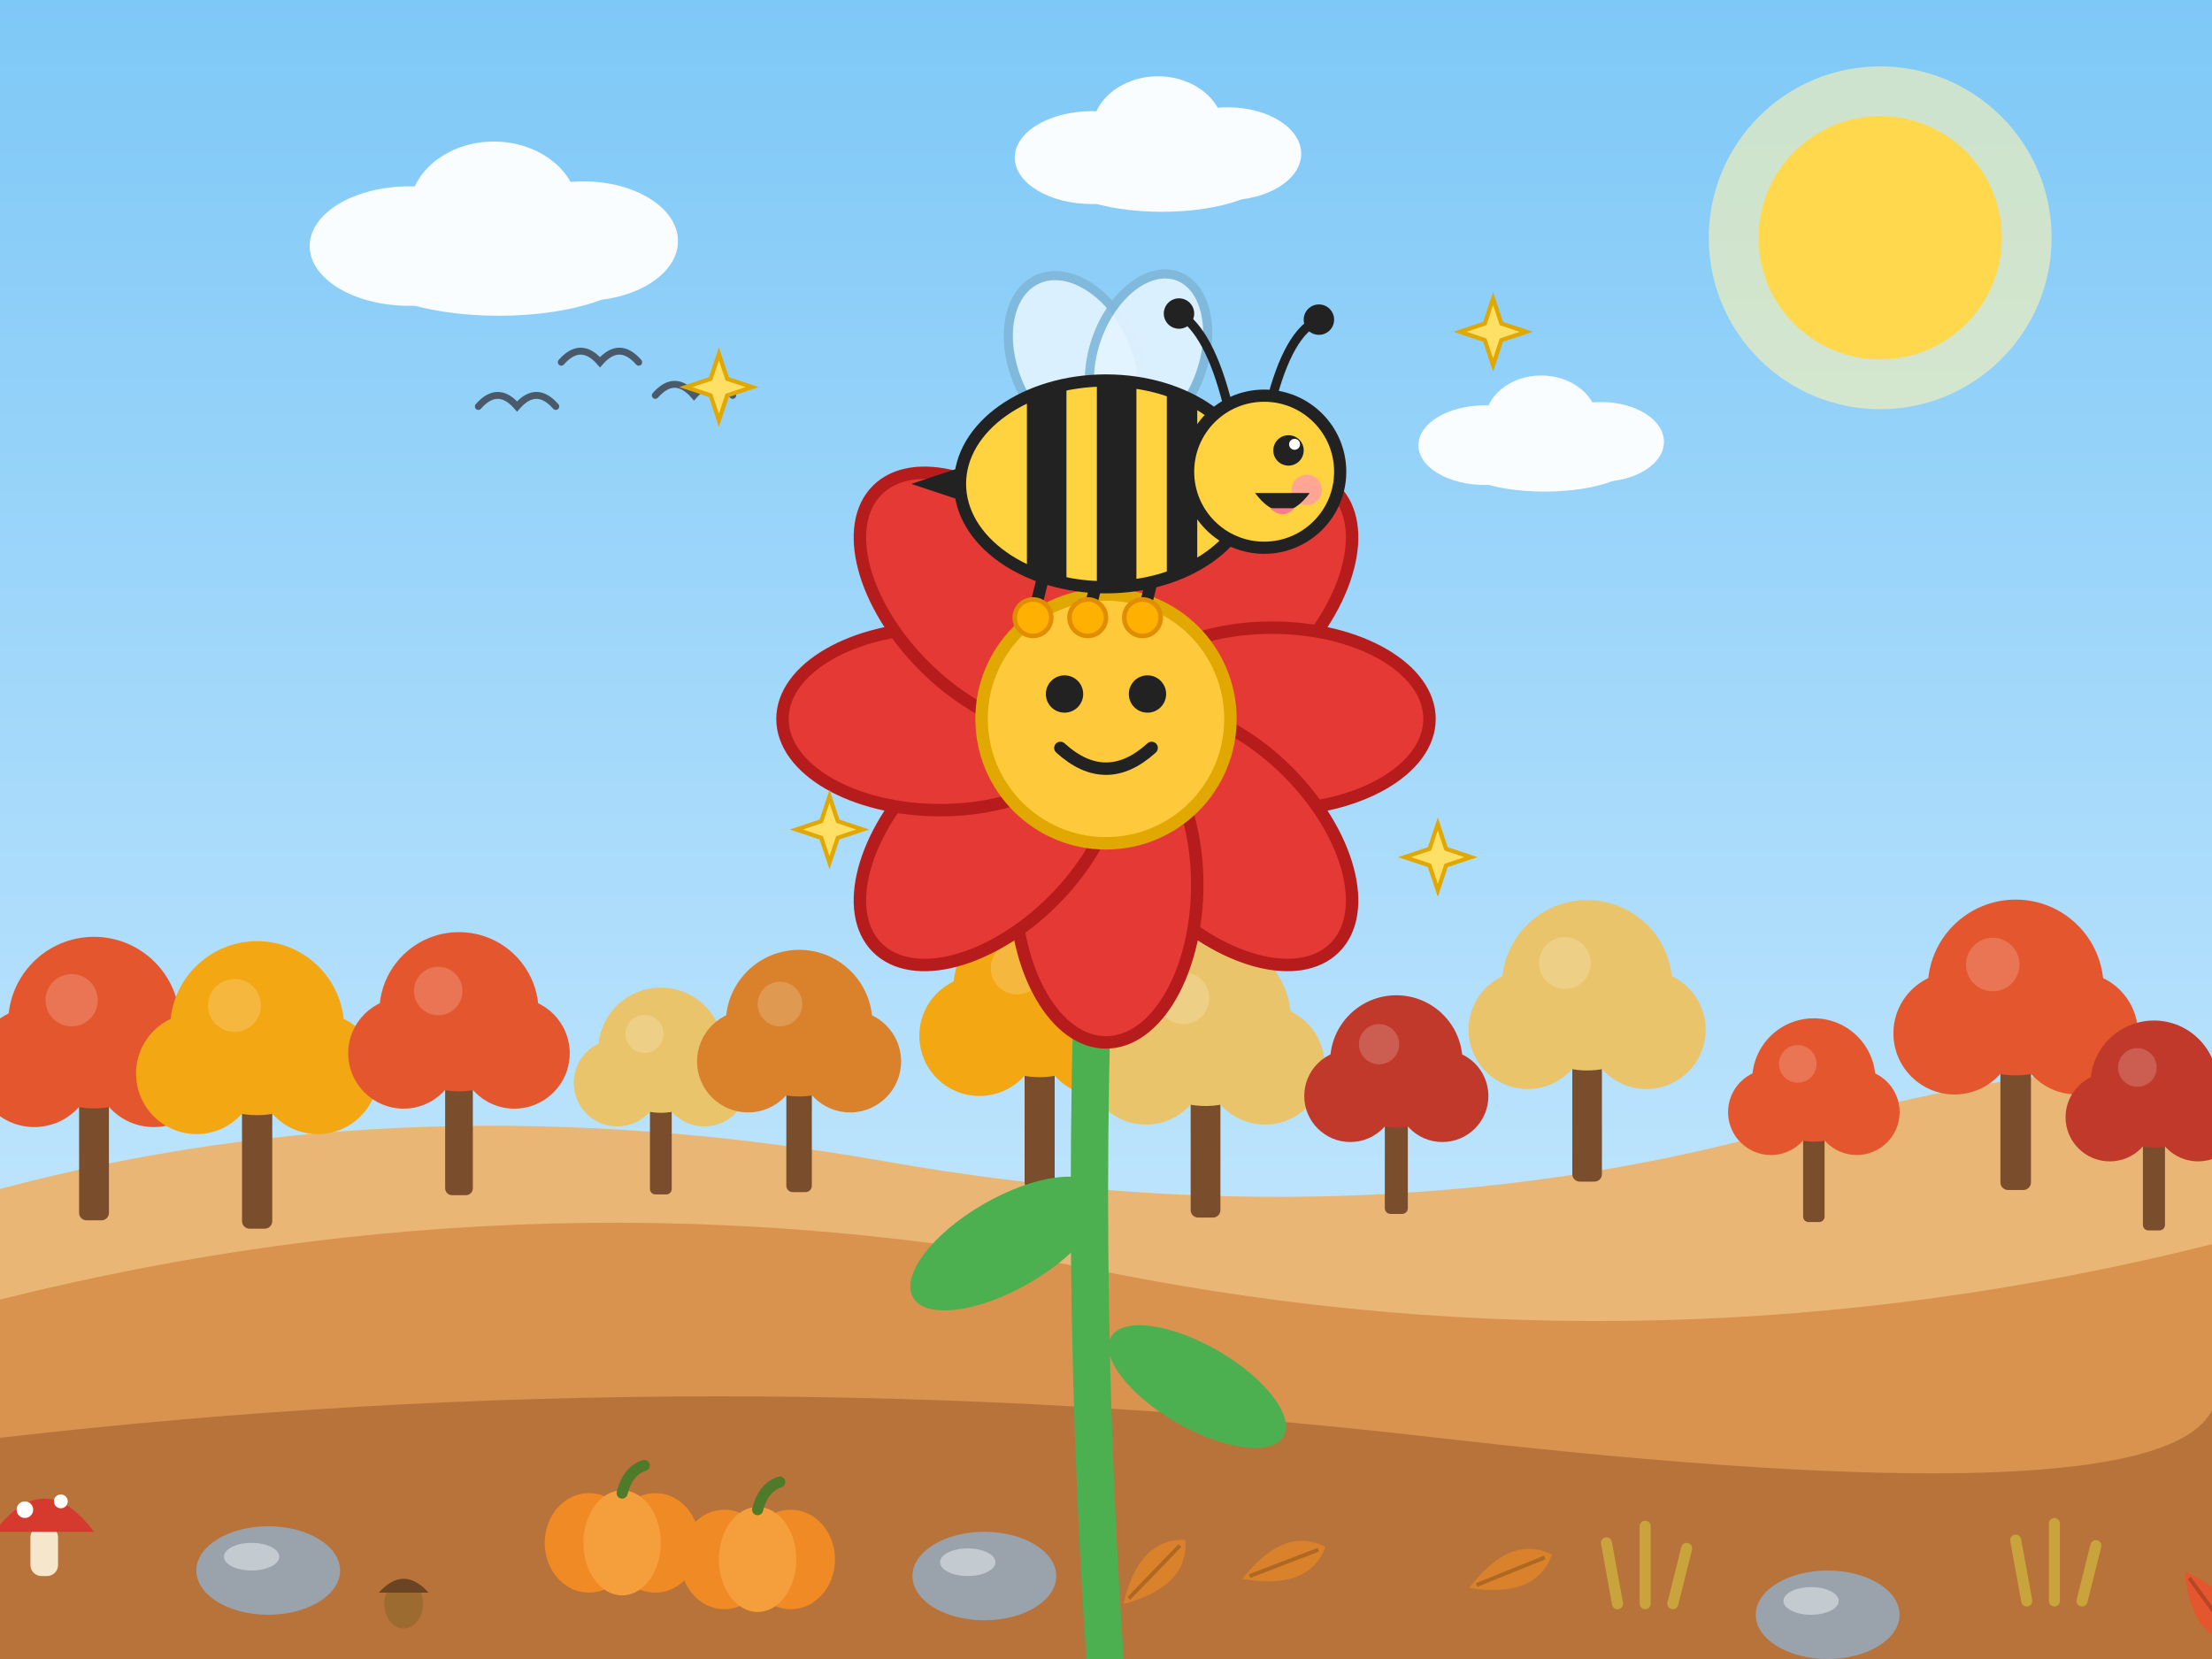
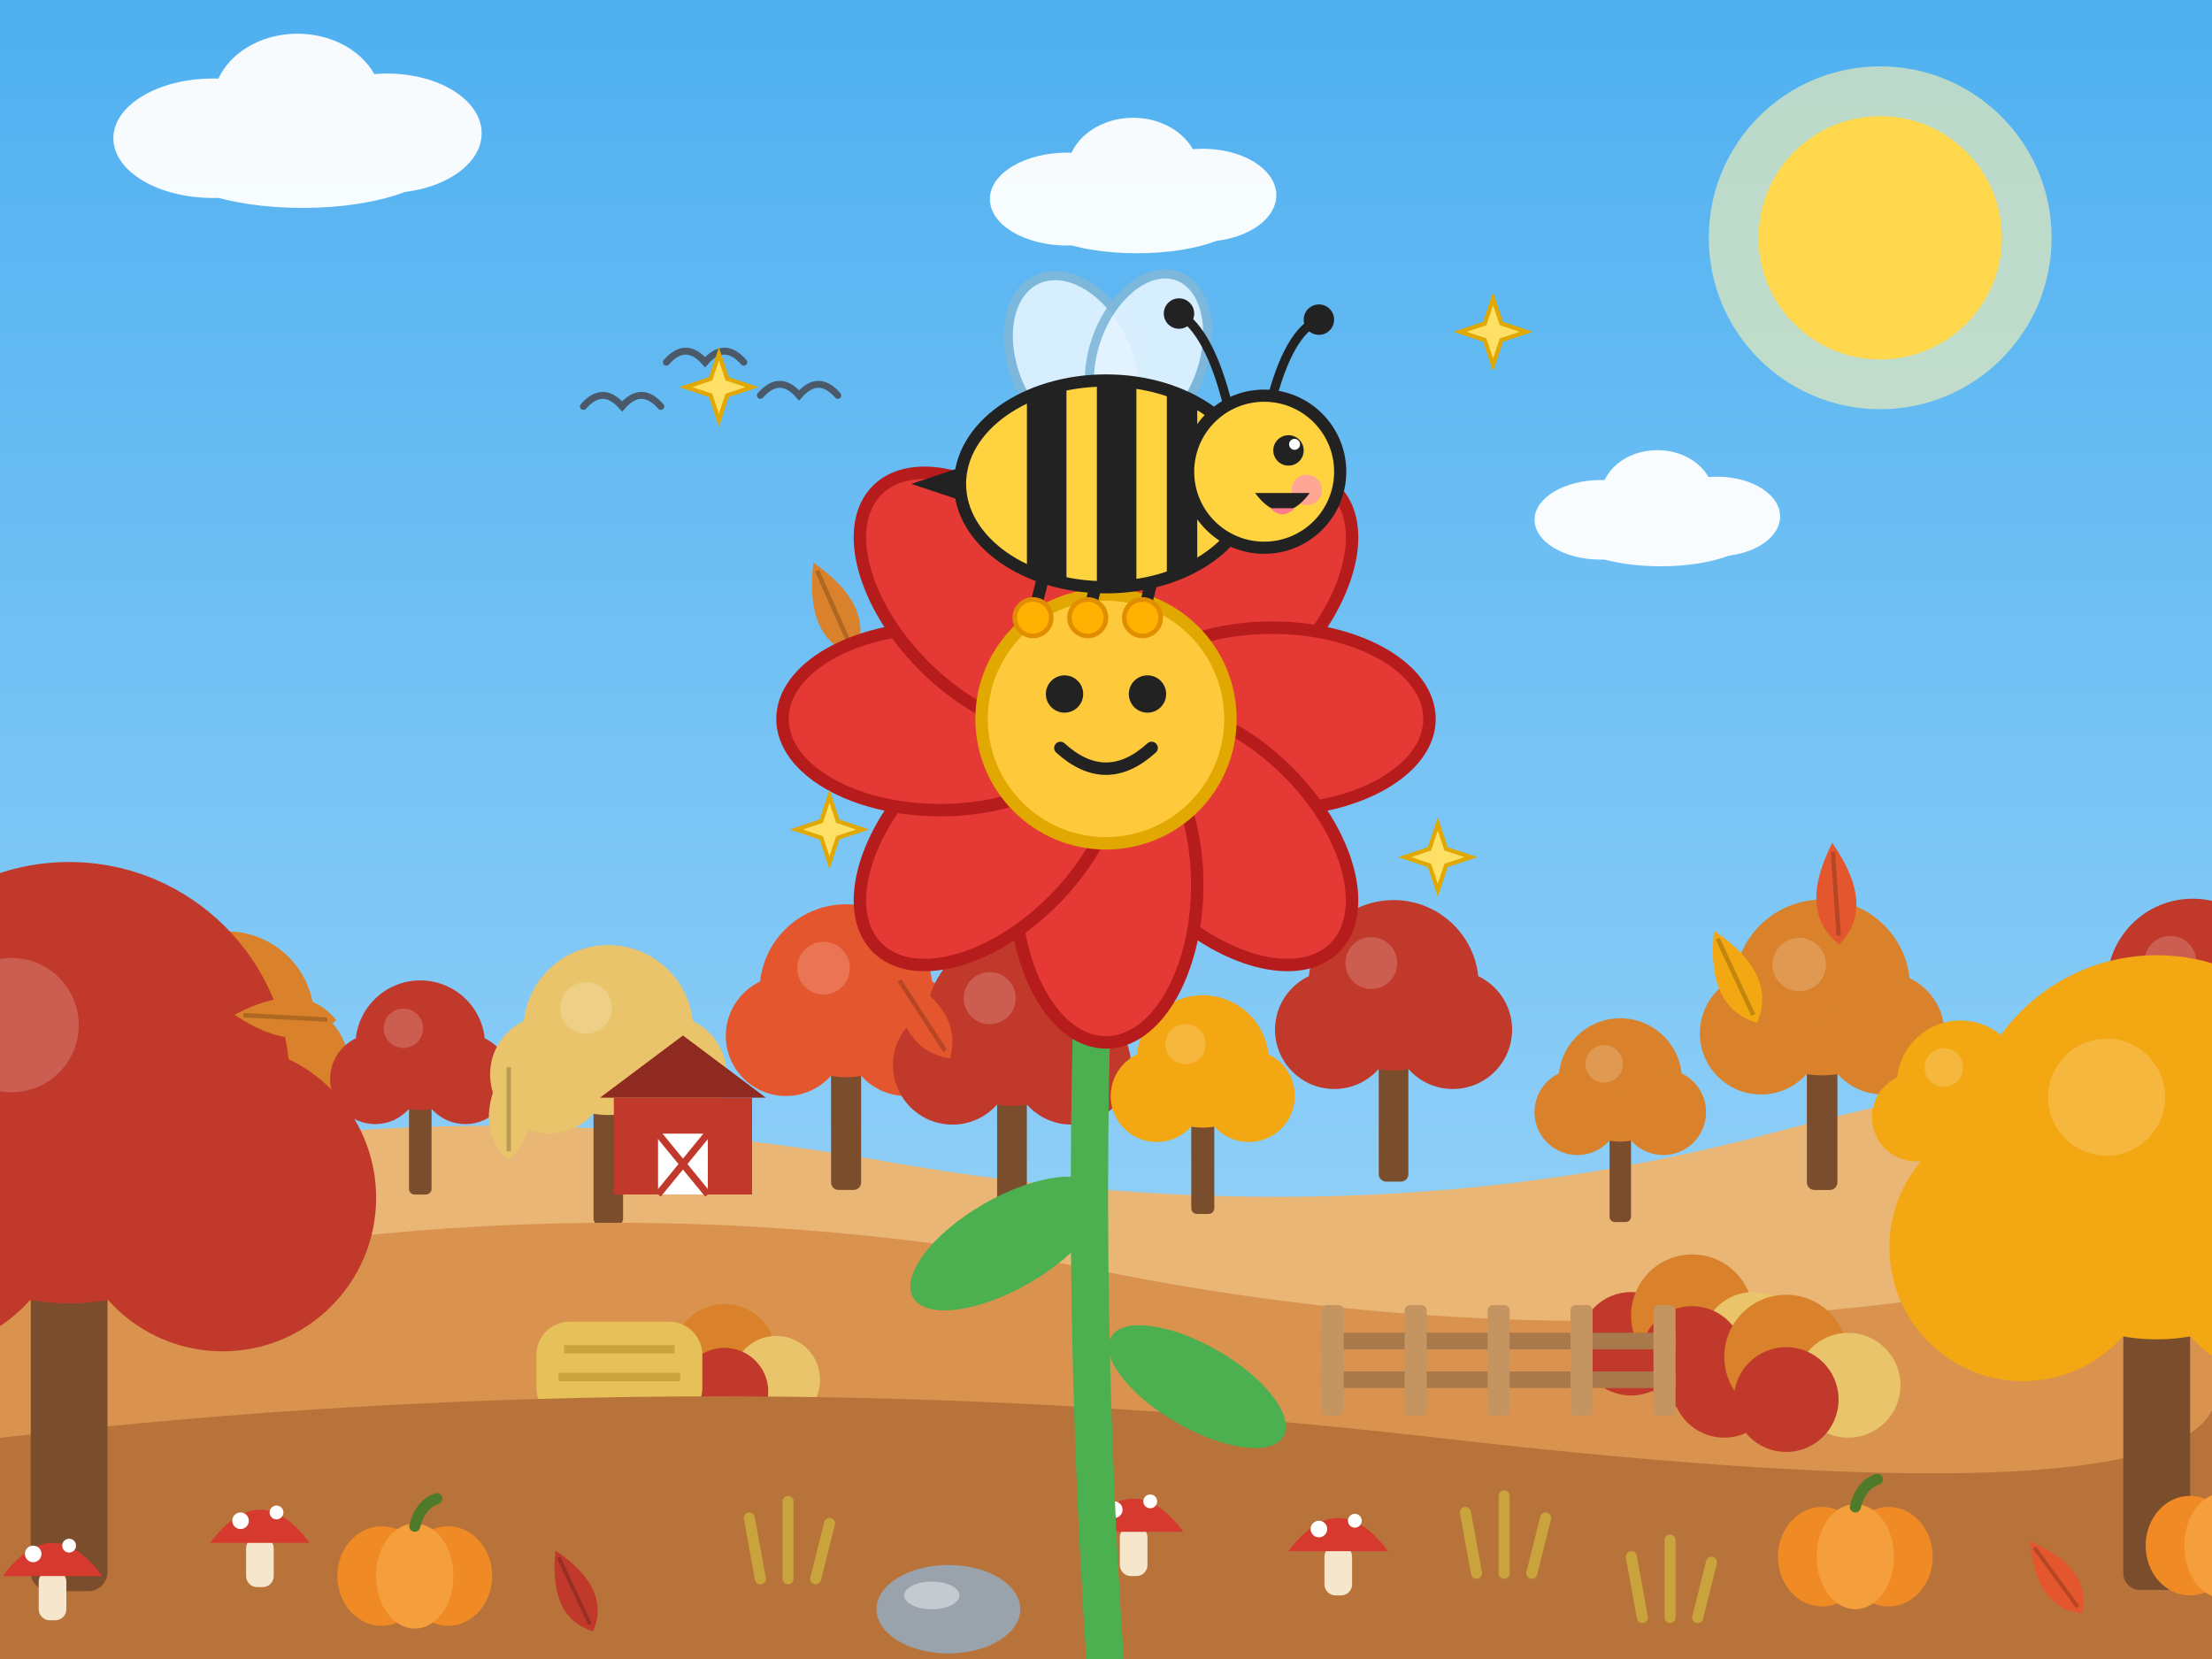
<svg xmlns="http://www.w3.org/2000/svg" viewBox="0 0 800 600">
  <defs>
    <linearGradient id="sky" x1="0" y1="0" x2="0" y2="1">
-       <stop offset="0" stop-color="#7EC8F7" />
-       <stop offset="1" stop-color="#D4EEFF" />
+       <stop offset="0" stop-color="#4FB0F0" />
+       <stop offset="1" stop-color="#A6DAFA" />
    </linearGradient>
  </defs>
  <rect width="800" height="600" fill="url(#sky)" />
  <circle cx="680" cy="86" r="62" fill="#FFF3B0" opacity=".6" />
  <circle cx="680" cy="86" r="44" fill="#FFD84D" />
-   <g transform="translate(148 89) scale(0.9)" fill="#fff" opacity=".95">
+   <g transform="translate(77 50) scale(0.9)" fill="#fff" opacity=".95">
    <ellipse cx="0" cy="0" rx="40" ry="24" />
    <ellipse cx="34" cy="-14" rx="34" ry="28" />
    <ellipse cx="70" cy="-2" rx="38" ry="24" />
    <ellipse cx="36" cy="8" rx="56" ry="20" />
  </g>
-   <g transform="translate(395 57) scale(0.7)" fill="#fff" opacity=".95">
+   <g transform="translate(386 72) scale(0.7)" fill="#fff" opacity=".95">
    <ellipse cx="0" cy="0" rx="40" ry="24" />
    <ellipse cx="34" cy="-14" rx="34" ry="28" />
    <ellipse cx="70" cy="-2" rx="38" ry="24" />
    <ellipse cx="36" cy="8" rx="56" ry="20" />
  </g>
-   <g transform="translate(537 161) scale(0.6)" fill="#fff" opacity=".95">
+   <g transform="translate(579 188) scale(0.6)" fill="#fff" opacity=".95">
    <ellipse cx="0" cy="0" rx="40" ry="24" />
    <ellipse cx="34" cy="-14" rx="34" ry="28" />
    <ellipse cx="70" cy="-2" rx="38" ry="24" />
    <ellipse cx="36" cy="8" rx="56" ry="20" />
  </g>
-   <path d="M203 131 q7 -8 14 0 q7 -8 14 0" fill="none" stroke="#4A5A6A" stroke-width="2.5" stroke-linecap="round" />
-   <path d="M237 143 q7 -8 14 0 q7 -8 14 0" fill="none" stroke="#4A5A6A" stroke-width="2.5" stroke-linecap="round" />
-   <path d="M173 147 q7 -8 14 0 q7 -8 14 0" fill="none" stroke="#4A5A6A" stroke-width="2.5" stroke-linecap="round" />
+   <path d="M241 131 q7 -8 14 0 q7 -8 14 0" fill="none" stroke="#4A5A6A" stroke-width="2.5" stroke-linecap="round" />
+   <path d="M275 143 q7 -8 14 0 q7 -8 14 0" fill="none" stroke="#4A5A6A" stroke-width="2.5" stroke-linecap="round" />
+   <path d="M211 147 q7 -8 14 0 q7 -8 14 0" fill="none" stroke="#4A5A6A" stroke-width="2.5" stroke-linecap="round" />
  <path d="M0 430 Q150 390 320 420 T640 410 T800 400 V600 H0Z" fill="#E9B676" />
-   <g transform="translate(34 440) scale(0.6745745)">
+   <g transform="translate(37 445) scale(0.6250246)">
+     <rect x="-8" y="-72" width="16" height="74" rx="4" fill="#7A4E2D" />
+     <circle cx="0" cy="-104" r="46" fill="#E9C46A" />
+     <circle cx="-32" cy="-80" r="32" fill="#E9C46A" />
+     <circle cx="32" cy="-80" r="32" fill="#E9C46A" />
+     <circle cx="-12" cy="-116" r="14" fill="#fff" opacity=".18" />
+   </g>
+   <g transform="translate(82 440) scale(0.6878178)">
+     <rect x="-8" y="-72" width="16" height="74" rx="4" fill="#7A4E2D" />
+     <circle cx="0" cy="-104" r="46" fill="#D9822B" />
+     <circle cx="-32" cy="-80" r="32" fill="#D9822B" />
+     <circle cx="32" cy="-80" r="32" fill="#D9822B" />
+     <circle cx="-12" cy="-116" r="14" fill="#fff" opacity=".18" />
+   </g>
+   <g transform="translate(152 431) scale(0.5095031)">
+     <rect x="-8" y="-72" width="16" height="74" rx="4" fill="#7A4E2D" />
+     <circle cx="0" cy="-104" r="46" fill="#C0392B" />
+     <circle cx="-32" cy="-80" r="32" fill="#C0392B" />
+     <circle cx="32" cy="-80" r="32" fill="#C0392B" />
+     <circle cx="-12" cy="-116" r="14" fill="#fff" opacity=".18" />
+   </g>
+   <g transform="translate(220 442) scale(0.6679314)">
+     <rect x="-8" y="-72" width="16" height="74" rx="4" fill="#7A4E2D" />
+     <circle cx="0" cy="-104" r="46" fill="#E9C46A" />
+     <circle cx="-32" cy="-80" r="32" fill="#E9C46A" />
+     <circle cx="32" cy="-80" r="32" fill="#E9C46A" />
+     <circle cx="-12" cy="-116" r="14" fill="#fff" opacity=".18" />
+   </g>
+   <g transform="translate(306 429) scale(0.6797389)">
    <rect x="-8" y="-72" width="16" height="74" rx="4" fill="#7A4E2D" />
    <circle cx="0" cy="-104" r="46" fill="#E4572E" />
    <circle cx="-32" cy="-80" r="32" fill="#E4572E" />
    <circle cx="32" cy="-80" r="32" fill="#E4572E" />
    <circle cx="-12" cy="-116" r="14" fill="#fff" opacity=".18" />
  </g>
-   <g transform="translate(93 443) scale(0.6840965)">
+   <g transform="translate(366 439) scale(0.672394)">
+     <rect x="-8" y="-72" width="16" height="74" rx="4" fill="#7A4E2D" />
+     <circle cx="0" cy="-104" r="46" fill="#C0392B" />
+     <circle cx="-32" cy="-80" r="32" fill="#C0392B" />
+     <circle cx="32" cy="-80" r="32" fill="#C0392B" />
+     <circle cx="-12" cy="-116" r="14" fill="#fff" opacity=".18" />
+   </g>
+   <g transform="translate(435 438) scale(0.5202961)">
    <rect x="-8" y="-72" width="16" height="74" rx="4" fill="#7A4E2D" />
    <circle cx="0" cy="-104" r="46" fill="#F3A712" />
    <circle cx="-32" cy="-80" r="32" fill="#F3A712" />
    <circle cx="32" cy="-80" r="32" fill="#F3A712" />
    <circle cx="-12" cy="-116" r="14" fill="#fff" opacity=".18" />
  </g>
-   <g transform="translate(166 431) scale(0.6258701)">
-     <rect x="-8" y="-72" width="16" height="74" rx="4" fill="#7A4E2D" />
-     <circle cx="0" cy="-104" r="46" fill="#E4572E" />
-     <circle cx="-32" cy="-80" r="32" fill="#E4572E" />
-     <circle cx="32" cy="-80" r="32" fill="#E4572E" />
-     <circle cx="-12" cy="-116" r="14" fill="#fff" opacity=".18" />
-   </g>
-   <g transform="translate(239 431) scale(0.492107)">
-     <rect x="-8" y="-72" width="16" height="74" rx="4" fill="#7A4E2D" />
-     <circle cx="0" cy="-104" r="46" fill="#E9C46A" />
-     <circle cx="-32" cy="-80" r="32" fill="#E9C46A" />
-     <circle cx="32" cy="-80" r="32" fill="#E9C46A" />
-     <circle cx="-12" cy="-116" r="14" fill="#fff" opacity=".18" />
-   </g>
-   <g transform="translate(289 430) scale(0.5765673)">
+   <g transform="translate(504 426) scale(0.6698433)">
+     <rect x="-8" y="-72" width="16" height="74" rx="4" fill="#7A4E2D" />
+     <circle cx="0" cy="-104" r="46" fill="#C0392B" />
+     <circle cx="-32" cy="-80" r="32" fill="#C0392B" />
+     <circle cx="32" cy="-80" r="32" fill="#C0392B" />
+     <circle cx="-12" cy="-116" r="14" fill="#fff" opacity=".18" />
+   </g>
+   <g transform="translate(586 441) scale(0.4847857)">
    <rect x="-8" y="-72" width="16" height="74" rx="4" fill="#7A4E2D" />
    <circle cx="0" cy="-104" r="46" fill="#D9822B" />
    <circle cx="-32" cy="-80" r="32" fill="#D9822B" />
    <circle cx="32" cy="-80" r="32" fill="#D9822B" />
    <circle cx="-12" cy="-116" r="14" fill="#fff" opacity=".18" />
  </g>
-   <g transform="translate(376 429) scale(0.6797389)">
+   <g transform="translate(659 429) scale(0.6910031)">
+     <rect x="-8" y="-72" width="16" height="74" rx="4" fill="#7A4E2D" />
+     <circle cx="0" cy="-104" r="46" fill="#D9822B" />
+     <circle cx="-32" cy="-80" r="32" fill="#D9822B" />
+     <circle cx="32" cy="-80" r="32" fill="#D9822B" />
+     <circle cx="-12" cy="-116" r="14" fill="#fff" opacity=".18" />
+   </g>
+   <g transform="translate(709 444) scale(0.4994176)">
    <rect x="-8" y="-72" width="16" height="74" rx="4" fill="#7A4E2D" />
    <circle cx="0" cy="-104" r="46" fill="#F3A712" />
    <circle cx="-32" cy="-80" r="32" fill="#F3A712" />
    <circle cx="32" cy="-80" r="32" fill="#F3A712" />
    <circle cx="-12" cy="-116" r="14" fill="#fff" opacity=".18" />
  </g>
-   <g transform="translate(436 439) scale(0.672394)">
-     <rect x="-8" y="-72" width="16" height="74" rx="4" fill="#7A4E2D" />
-     <circle cx="0" cy="-104" r="46" fill="#E9C46A" />
-     <circle cx="-32" cy="-80" r="32" fill="#E9C46A" />
-     <circle cx="32" cy="-80" r="32" fill="#E9C46A" />
-     <circle cx="-12" cy="-116" r="14" fill="#fff" opacity=".18" />
-   </g>
-   <g transform="translate(505 438) scale(0.5202961)">
-     <rect x="-8" y="-72" width="16" height="74" rx="4" fill="#7A4E2D" />
-     <circle cx="0" cy="-104" r="46" fill="#C0392B" />
-     <circle cx="-32" cy="-80" r="32" fill="#C0392B" />
-     <circle cx="32" cy="-80" r="32" fill="#C0392B" />
-     <circle cx="-12" cy="-116" r="14" fill="#fff" opacity=".18" />
-   </g>
-   <g transform="translate(574 426) scale(0.6698433)">
-     <rect x="-8" y="-72" width="16" height="74" rx="4" fill="#7A4E2D" />
-     <circle cx="0" cy="-104" r="46" fill="#E9C46A" />
-     <circle cx="-32" cy="-80" r="32" fill="#E9C46A" />
-     <circle cx="32" cy="-80" r="32" fill="#E9C46A" />
-     <circle cx="-12" cy="-116" r="14" fill="#fff" opacity=".18" />
-   </g>
-   <g transform="translate(656 441) scale(0.4847857)">
-     <rect x="-8" y="-72" width="16" height="74" rx="4" fill="#7A4E2D" />
-     <circle cx="0" cy="-104" r="46" fill="#E4572E" />
-     <circle cx="-32" cy="-80" r="32" fill="#E4572E" />
-     <circle cx="32" cy="-80" r="32" fill="#E4572E" />
-     <circle cx="-12" cy="-116" r="14" fill="#fff" opacity=".18" />
-   </g>
-   <g transform="translate(729 429) scale(0.6910031)">
-     <rect x="-8" y="-72" width="16" height="74" rx="4" fill="#7A4E2D" />
-     <circle cx="0" cy="-104" r="46" fill="#E4572E" />
-     <circle cx="-32" cy="-80" r="32" fill="#E4572E" />
-     <circle cx="32" cy="-80" r="32" fill="#E4572E" />
-     <circle cx="-12" cy="-116" r="14" fill="#fff" opacity=".18" />
-   </g>
-   <g transform="translate(779 444) scale(0.4994176)">
-     <rect x="-8" y="-72" width="16" height="74" rx="4" fill="#7A4E2D" />
-     <circle cx="0" cy="-104" r="46" fill="#C0392B" />
-     <circle cx="-32" cy="-80" r="32" fill="#C0392B" />
-     <circle cx="32" cy="-80" r="32" fill="#C0392B" />
-     <circle cx="-12" cy="-116" r="14" fill="#fff" opacity=".18" />
+   <g transform="translate(793 426) scale(0.6731188)">
+     <rect x="-8" y="-72" width="16" height="74" rx="4" fill="#7A4E2D" />
+     <circle cx="0" cy="-104" r="46" fill="#C0392B" />
+     <circle cx="-32" cy="-80" r="32" fill="#C0392B" />
+     <circle cx="32" cy="-80" r="32" fill="#C0392B" />
+     <circle cx="-12" cy="-116" r="14" fill="#fff" opacity=".18" />
+   </g>
+   <g transform="translate(247 432) scale(0.5)">
+     <rect x="-50" y="-70" width="100" height="70" fill="#C0392B" />
+     <polygon points="-60,-70 0,-115 60,-70" fill="#8E2A20" />
+     <rect x="-18" y="-44" width="36" height="44" fill="#fff" />
+     <path d="M-18 -44 L18 0 M18 -44 L-18 0" stroke="#C0392B" stroke-width="5" />
  </g>
  <path d="M0 470 Q200 420 400 460 T800 450 V600 H0Z" fill="#D9934E" />
+   <g transform="translate(612 486) scale(0.850241)">
+     <circle cx="-26" cy="0" r="22" fill="#C0392B" />
+     <circle cx="0" cy="-12" r="26" fill="#D9822B" />
+     <circle cx="26" cy="0" r="22" fill="#E9C46A" />
+     <circle cx="0" cy="6" r="22" fill="#C0392B" />
+   </g>
+   <g transform="translate(646 501) scale(0.8612763)">
+     <circle cx="-26" cy="0" r="22" fill="#C0392B" />
+     <circle cx="0" cy="-12" r="26" fill="#D9822B" />
+     <circle cx="26" cy="0" r="22" fill="#E9C46A" />
+     <circle cx="0" cy="6" r="22" fill="#C0392B" />
+   </g>
+   <g transform="translate(262 499) scale(0.7206461)">
+     <circle cx="-26" cy="0" r="22" fill="#C0392B" />
+     <circle cx="0" cy="-12" r="26" fill="#D9822B" />
+     <circle cx="26" cy="0" r="22" fill="#E9C46A" />
+     <circle cx="0" cy="6" r="22" fill="#C0392B" />
+   </g>
+   <g transform="translate(478 512)">
+     <rect x="0" y="-30" width="128" height="6" fill="#A8794A" />
+     <rect x="0" y="-16" width="128" height="6" fill="#A8794A" />
+     <rect x="0" y="-40" width="8" height="40" rx="2" fill="#C49461" />
+     <rect x="30" y="-40" width="8" height="40" rx="2" fill="#C49461" />
+     <rect x="60" y="-40" width="8" height="40" rx="2" fill="#C49461" />
+     <rect x="90" y="-40" width="8" height="40" rx="2" fill="#C49461" />
+     <rect x="120" y="-40" width="8" height="40" rx="2" fill="#C49461" />
+   </g>
+   <g transform="translate(224 514)">
+     <rect x="-30" y="-36" width="60" height="36" rx="12" fill="#E6C15A" />
+     <path d="M-20 -26 h40 M-22 -16 h44 M-20 -6 h40" stroke="#C9A33B" stroke-width="3" />
+   </g>
  <path d="M0 520 Q260 490 520 520 T800 510 V600 H0Z" fill="#B8733A" />
-   <g transform="translate(16 570)">
+   <g transform="translate(25 572) scale(1.734929)">
+     <rect x="-8" y="-72" width="16" height="74" rx="4" fill="#7A4E2D" />
+     <circle cx="0" cy="-104" r="46" fill="#C0392B" />
+     <circle cx="-32" cy="-80" r="32" fill="#C0392B" />
+     <circle cx="32" cy="-80" r="32" fill="#C0392B" />
+     <circle cx="-12" cy="-116" r="14" fill="#fff" opacity=".18" />
+   </g>
+   <g transform="translate(780 572) scale(1.5103)">
+     <rect x="-8" y="-72" width="16" height="74" rx="4" fill="#7A4E2D" />
+     <circle cx="0" cy="-104" r="46" fill="#F3A712" />
+     <circle cx="-32" cy="-80" r="32" fill="#F3A712" />
+     <circle cx="32" cy="-80" r="32" fill="#F3A712" />
+     <circle cx="-12" cy="-116" r="14" fill="#fff" opacity=".18" />
+   </g>
+   <g transform="translate(628 354) rotate(155) scale(0.8)">
+     <path d="M0 -22 Q18 -6 0 24 Q-18 -6 0 -22Z" fill="#F3A712" />
+     <path d="M0 -18 V20" stroke="#00000033" stroke-width="2" />
+   </g>
+   <g transform="translate(334 368) rotate(147) scale(0.8)">
+     <path d="M0 -22 Q18 -6 0 24 Q-18 -6 0 -22Z" fill="#E4572E" />
+     <path d="M0 -18 V20" stroke="#00000033" stroke-width="2" />
+   </g>
+   <g transform="translate(184 402) rotate(180) scale(0.8)">
+     <path d="M0 -22 Q18 -6 0 24 Q-18 -6 0 -22Z" fill="#E9C46A" />
+     <path d="M0 -18 V20" stroke="#00000033" stroke-width="2" />
+   </g>
+   <g transform="translate(302 221) rotate(156) scale(0.8)">
+     <path d="M0 -22 Q18 -6 0 24 Q-18 -6 0 -22Z" fill="#D9822B" />
+     <path d="M0 -18 V20" stroke="#00000033" stroke-width="2" />
+   </g>
+   <g transform="translate(104 368) rotate(93) scale(0.8)">
+     <path d="M0 -22 Q18 -6 0 24 Q-18 -6 0 -22Z" fill="#D9822B" />
+     <path d="M0 -18 V20" stroke="#00000033" stroke-width="2" />
+   </g>
+   <g transform="translate(664 324) rotate(176) scale(0.8)">
+     <path d="M0 -22 Q18 -6 0 24 Q-18 -6 0 -22Z" fill="#E4572E" />
+     <path d="M0 -18 V20" stroke="#00000033" stroke-width="2" />
+   </g>
+   <g transform="translate(19 586)">
    <rect x="-5" y="-18" width="10" height="18" rx="4" fill="#F5E6CC" />
    <path d="M-18 -16 Q0 -40 18 -16Z" fill="#D63A2F" />
    <circle cx="-7" cy="-24" r="3" fill="#fff" />
    <circle cx="6" cy="-27" r="2.5" fill="#fff" />
  </g>
-   <g transform="translate(97 568) scale(1.0)">
-     <ellipse cx="0" cy="0" rx="26" ry="16" fill="#9AA3AB" />
-     <ellipse cx="-6" cy="-5" rx="10" ry="5" fill="#C3CAD0" />
-   </g>
-   <g transform="translate(146 586)">
-     <ellipse cx="0" cy="-6" rx="7" ry="9" fill="#9C6B30" />
-     <path d="M-9 -10 Q0 -20 9 -10Z" fill="#6B4423" />
-   </g>
-   <g transform="translate(225 574) scale(1.0)">
+   <g transform="translate(94 574)">
+     <rect x="-5" y="-18" width="10" height="18" rx="4" fill="#F5E6CC" />
+     <path d="M-18 -16 Q0 -40 18 -16Z" fill="#D63A2F" />
+     <circle cx="-7" cy="-24" r="3" fill="#fff" />
+     <circle cx="6" cy="-27" r="2.5" fill="#fff" />
+   </g>
+   <g transform="translate(150 586) scale(1.0)">
    <ellipse cx="-12" cy="-16" rx="16" ry="18" fill="#F08A24" />
    <ellipse cx="12" cy="-16" rx="16" ry="18" fill="#F08A24" />
    <ellipse cx="0" cy="-16" rx="14" ry="19" fill="#F59E3C" />
    <path d="M0 -34 Q2 -42 8 -44" stroke="#4E7A2A" stroke-width="4" fill="none" stroke-linecap="round" />
  </g>
-   <g transform="translate(274 580) scale(1.0)">
+   <g transform="translate(208 576) rotate(155) scale(0.7)">
+     <path d="M0 -22 Q18 -6 0 24 Q-18 -6 0 -22Z" fill="#C0392B" />
+     <path d="M0 -18 V20" stroke="#00000033" stroke-width="2" />
+   </g>
+   <path d="M275 571 L271 549 M285 571 L285 543 M295 571 L300 551" stroke="#C9A33B" stroke-width="4" stroke-linecap="round" />
+   <g transform="translate(343 582) scale(1.0)">
+     <ellipse cx="0" cy="0" rx="26" ry="16" fill="#9AA3AB" />
+     <ellipse cx="-6" cy="-5" rx="10" ry="5" fill="#C3CAD0" />
+   </g>
+   <g transform="translate(410 570)">
+     <rect x="-5" y="-18" width="10" height="18" rx="4" fill="#F5E6CC" />
+     <path d="M-18 -16 Q0 -40 18 -16Z" fill="#D63A2F" />
+     <circle cx="-7" cy="-24" r="3" fill="#fff" />
+     <circle cx="6" cy="-27" r="2.5" fill="#fff" />
+   </g>
+   <g transform="translate(484 577)">
+     <rect x="-5" y="-18" width="10" height="18" rx="4" fill="#F5E6CC" />
+     <path d="M-18 -16 Q0 -40 18 -16Z" fill="#D63A2F" />
+     <circle cx="-7" cy="-24" r="3" fill="#fff" />
+     <circle cx="6" cy="-27" r="2.5" fill="#fff" />
+   </g>
+   <path d="M534 569 L530 547 M544 569 L544 541 M554 569 L559 549" stroke="#C9A33B" stroke-width="4" stroke-linecap="round" />
+   <path d="M594 585 L590 563 M604 585 L604 557 M614 585 L619 565" stroke="#C9A33B" stroke-width="4" stroke-linecap="round" />
+   <g transform="translate(671 579) scale(1.0)">
    <ellipse cx="-12" cy="-16" rx="16" ry="18" fill="#F08A24" />
    <ellipse cx="12" cy="-16" rx="16" ry="18" fill="#F08A24" />
    <ellipse cx="0" cy="-16" rx="14" ry="19" fill="#F59E3C" />
    <path d="M0 -34 Q2 -42 8 -44" stroke="#4E7A2A" stroke-width="4" fill="none" stroke-linecap="round" />
  </g>
-   <g transform="translate(356 570) scale(1.0)">
-     <ellipse cx="0" cy="0" rx="26" ry="16" fill="#9AA3AB" />
-     <ellipse cx="-6" cy="-5" rx="10" ry="5" fill="#C3CAD0" />
-   </g>
-   <g transform="translate(418 568) rotate(44) scale(0.7)">
-     <path d="M0 -22 Q18 -6 0 24 Q-18 -6 0 -22Z" fill="#D9822B" />
-     <path d="M0 -18 V20" stroke="#00000033" stroke-width="2" />
-   </g>
-   <g transform="translate(465 565) rotate(69) scale(0.7)">
-     <path d="M0 -22 Q18 -6 0 24 Q-18 -6 0 -22Z" fill="#D9822B" />
-     <path d="M0 -18 V20" stroke="#00000033" stroke-width="2" />
-   </g>
-   <g transform="translate(547 568) rotate(68) scale(0.7)">
-     <path d="M0 -22 Q18 -6 0 24 Q-18 -6 0 -22Z" fill="#D9822B" />
-     <path d="M0 -18 V20" stroke="#00000033" stroke-width="2" />
-   </g>
-   <path d="M585 580 L581 558 M595 580 L595 552 M605 580 L610 560" stroke="#C9A33B" stroke-width="4" stroke-linecap="round" />
-   <g transform="translate(661 584) scale(1.0)">
-     <ellipse cx="0" cy="0" rx="26" ry="16" fill="#9AA3AB" />
-     <ellipse cx="-6" cy="-5" rx="10" ry="5" fill="#C3CAD0" />
-   </g>
-   <path d="M733 579 L729 557 M743 579 L743 551 M753 579 L758 559" stroke="#C9A33B" stroke-width="4" stroke-linecap="round" />
-   <g transform="translate(800 582) rotate(144) scale(0.7)">
+   <g transform="translate(744 571) rotate(144) scale(0.7)">
    <path d="M0 -22 Q18 -6 0 24 Q-18 -6 0 -22Z" fill="#E4572E" />
    <path d="M0 -18 V20" stroke="#00000033" stroke-width="2" />
+   </g>
+   <g transform="translate(804 575) scale(1.0)">
+     <ellipse cx="-12" cy="-16" rx="16" ry="18" fill="#F08A24" />
+     <ellipse cx="12" cy="-16" rx="16" ry="18" fill="#F08A24" />
+     <ellipse cx="0" cy="-16" rx="14" ry="19" fill="#F59E3C" />
+     <path d="M0 -34 Q2 -42 8 -44" stroke="#4E7A2A" stroke-width="4" fill="none" stroke-linecap="round" />
  </g>
  <g transform="translate(400 260) scale(1.5)">
    <path d="M0 0 Q-8 115.0 0 230" fill="none" stroke="#4CAF50" stroke-width="9" stroke-linecap="round" />
    <ellipse cx="-24" cy="126.5" rx="26" ry="11" transform="rotate(-30 -24 126.5)" fill="#4CAF50" />
    <ellipse cx="22" cy="161.0" rx="24" ry="10" transform="rotate(30 22 161.0)" fill="#4CAF50" />
    <ellipse cx="0" cy="-40" rx="22" ry="38" transform="rotate(0)" fill="#E53935" stroke="#B71C1C" stroke-width="3" />
    <ellipse cx="0" cy="-40" rx="22" ry="38" transform="rotate(45)" fill="#E53935" stroke="#B71C1C" stroke-width="3" />
    <ellipse cx="0" cy="-40" rx="22" ry="38" transform="rotate(90)" fill="#E53935" stroke="#B71C1C" stroke-width="3" />
    <ellipse cx="0" cy="-40" rx="22" ry="38" transform="rotate(135)" fill="#E53935" stroke="#B71C1C" stroke-width="3" />
    <ellipse cx="0" cy="-40" rx="22" ry="38" transform="rotate(180)" fill="#E53935" stroke="#B71C1C" stroke-width="3" />
    <ellipse cx="0" cy="-40" rx="22" ry="38" transform="rotate(225)" fill="#E53935" stroke="#B71C1C" stroke-width="3" />
    <ellipse cx="0" cy="-40" rx="22" ry="38" transform="rotate(270)" fill="#E53935" stroke="#B71C1C" stroke-width="3" />
    <ellipse cx="0" cy="-40" rx="22" ry="38" transform="rotate(315)" fill="#E53935" stroke="#B71C1C" stroke-width="3" />
    <circle cx="0" cy="0" r="30" fill="#FFC93C" stroke="#E0A800" stroke-width="3" />
    <circle cx="-10" cy="-6" r="4.5" fill="#222" />
    <circle cx="10" cy="-6" r="4.5" fill="#222" />
    <path d="M-11 7 Q0 17 11 7" fill="none" stroke="#222" stroke-width="3" stroke-linecap="round" />
  </g>
  <g transform="translate(400 175) scale(1.1 1.1)">
    <defs>
      <clipPath id="beebody9">
        <ellipse cx="0" cy="0" rx="48" ry="34" />
      </clipPath>
    </defs>
    <ellipse cx="-10" cy="-40" rx="20" ry="30" transform="rotate(-25 -10 -40)" fill="#E3F4FF" opacity=".9" stroke="#7FB7D9" stroke-width="3" />
    <ellipse cx="14" cy="-42" rx="18" ry="28" transform="rotate(20 14 -42)" fill="#E3F4FF" opacity=".9" stroke="#7FB7D9" stroke-width="3" />
    <path d="M-20 28 L-24 44" stroke="#222" stroke-width="4" stroke-linecap="round" />
    <path d="M-2 28 L-6 44" stroke="#222" stroke-width="4" stroke-linecap="round" />
    <path d="M16 28 L12 44" stroke="#222" stroke-width="4" stroke-linecap="round" />
    <circle cx="-24" cy="44" r="6" fill="#FFB000" stroke="#E08E00" stroke-width="1.5" />
    <circle cx="-6" cy="44" r="6" fill="#FFB000" stroke="#E08E00" stroke-width="1.5" />
    <circle cx="12" cy="44" r="6" fill="#FFB000" stroke="#E08E00" stroke-width="1.5" />
    <polygon points="-46,-6 -64,0 -46,6" fill="#222" />
    <ellipse cx="0" cy="0" rx="48" ry="34" fill="#FFD23F" />
    <g clip-path="url(#beebody9)">
      <rect x="-26" y="-40" width="13" height="80" fill="#222" />
      <rect x="-3" y="-40" width="13" height="80" fill="#222" />
      <rect x="20" y="-40" width="10" height="80" fill="#222" />
    </g>
    <ellipse cx="0" cy="0" rx="48" ry="34" fill="none" stroke="#222" stroke-width="4" />
    <path d="M40 -26 Q34 -50 24 -56" fill="none" stroke="#222" stroke-width="3" />
    <circle cx="24" cy="-56" r="5" fill="#222" />
    <path d="M54 -26 Q60 -50 70 -54" fill="none" stroke="#222" stroke-width="3" />
    <circle cx="70" cy="-54" r="5" fill="#222" />
    <circle cx="52" cy="-4" r="25" fill="#FFD23F" stroke="#222" stroke-width="4" />
    <circle cx="60" cy="-11" r="5" fill="#222" />
    <circle cx="62" cy="-13" r="1.8" fill="#fff" />
    <circle cx="66" cy="2" r="5" fill="#FF9AA8" opacity=".8" />
    <path d="M49 3 Q58 15 67 3Z" fill="#222" />
    <path d="M54 8 Q58 12 62 8" fill="#FF7A8A" />
  </g>
  <path transform="translate(260 140)" d="M0 -12 L3 -3 L12 0 L3 3 L0 12 L-3 3 L-12 0 L-3 -3Z" fill="#FFE066" stroke="#E0A800" stroke-width="1.5" />
  <path transform="translate(540 120)" d="M0 -12 L3 -3 L12 0 L3 3 L0 12 L-3 3 L-12 0 L-3 -3Z" fill="#FFE066" stroke="#E0A800" stroke-width="1.5" />
  <path transform="translate(300 300)" d="M0 -12 L3 -3 L12 0 L3 3 L0 12 L-3 3 L-12 0 L-3 -3Z" fill="#FFE066" stroke="#E0A800" stroke-width="1.5" />
  <path transform="translate(520 310)" d="M0 -12 L3 -3 L12 0 L3 3 L0 12 L-3 3 L-12 0 L-3 -3Z" fill="#FFE066" stroke="#E0A800" stroke-width="1.5" />
</svg>
